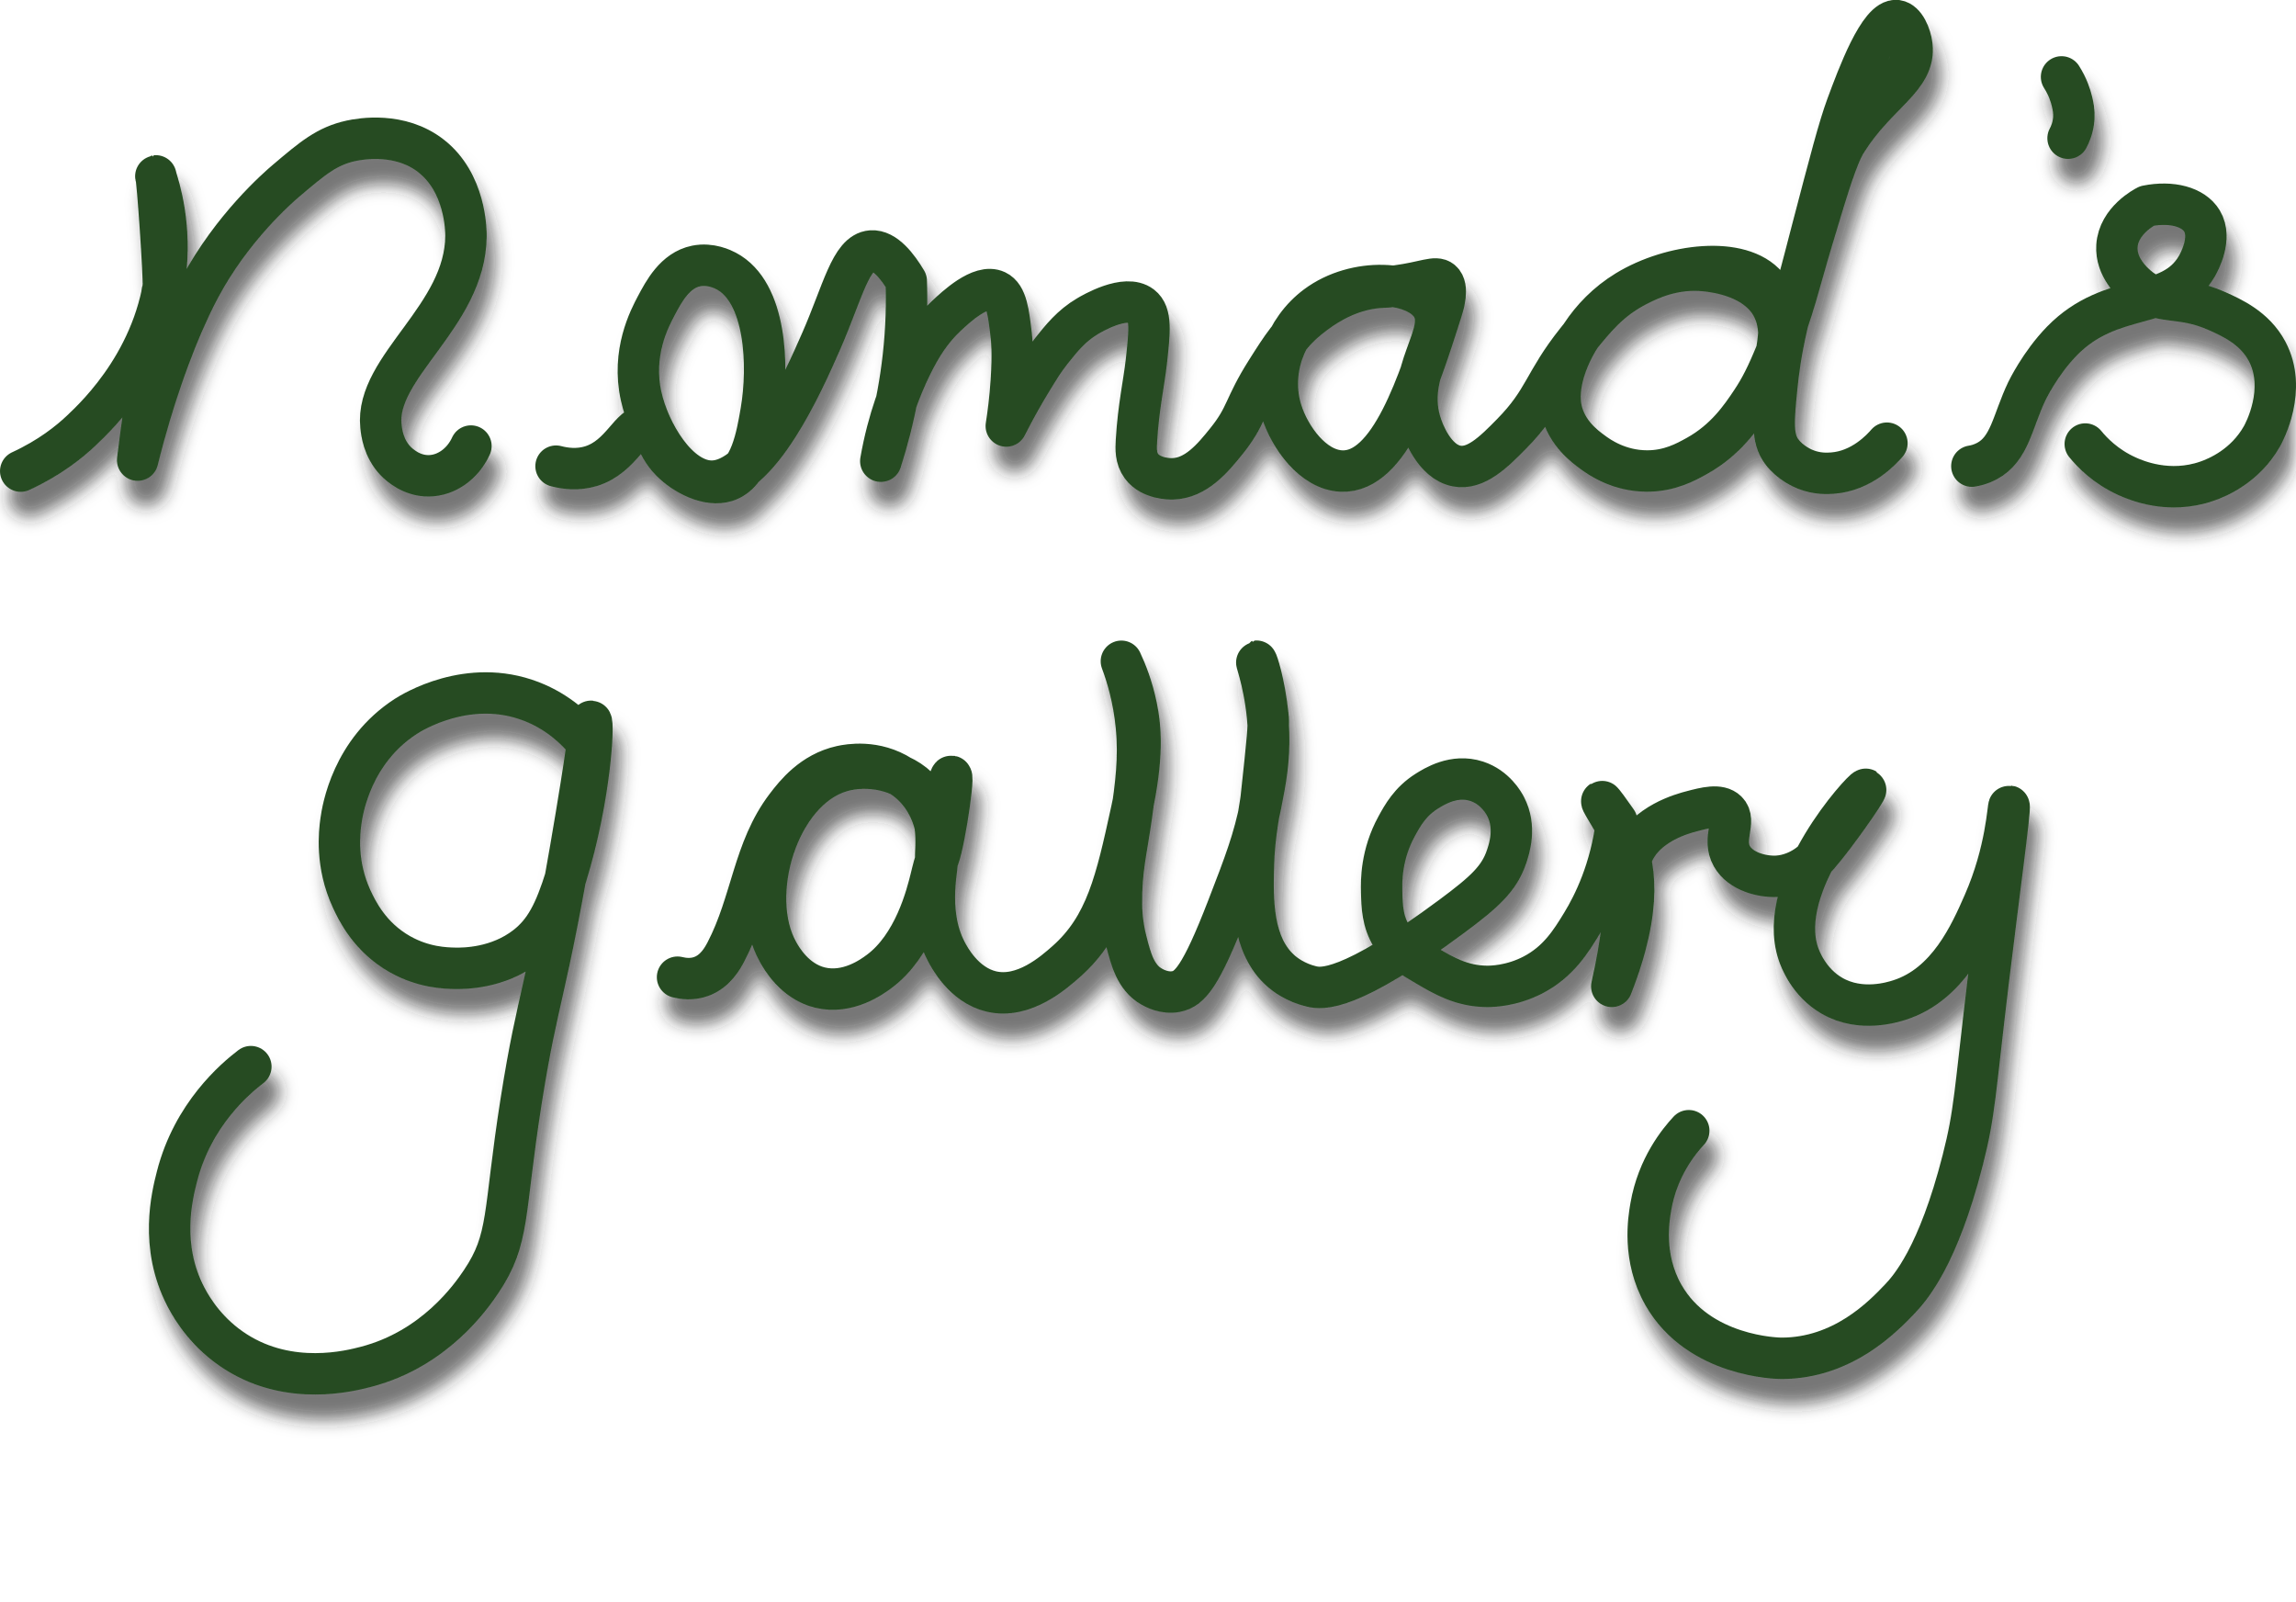
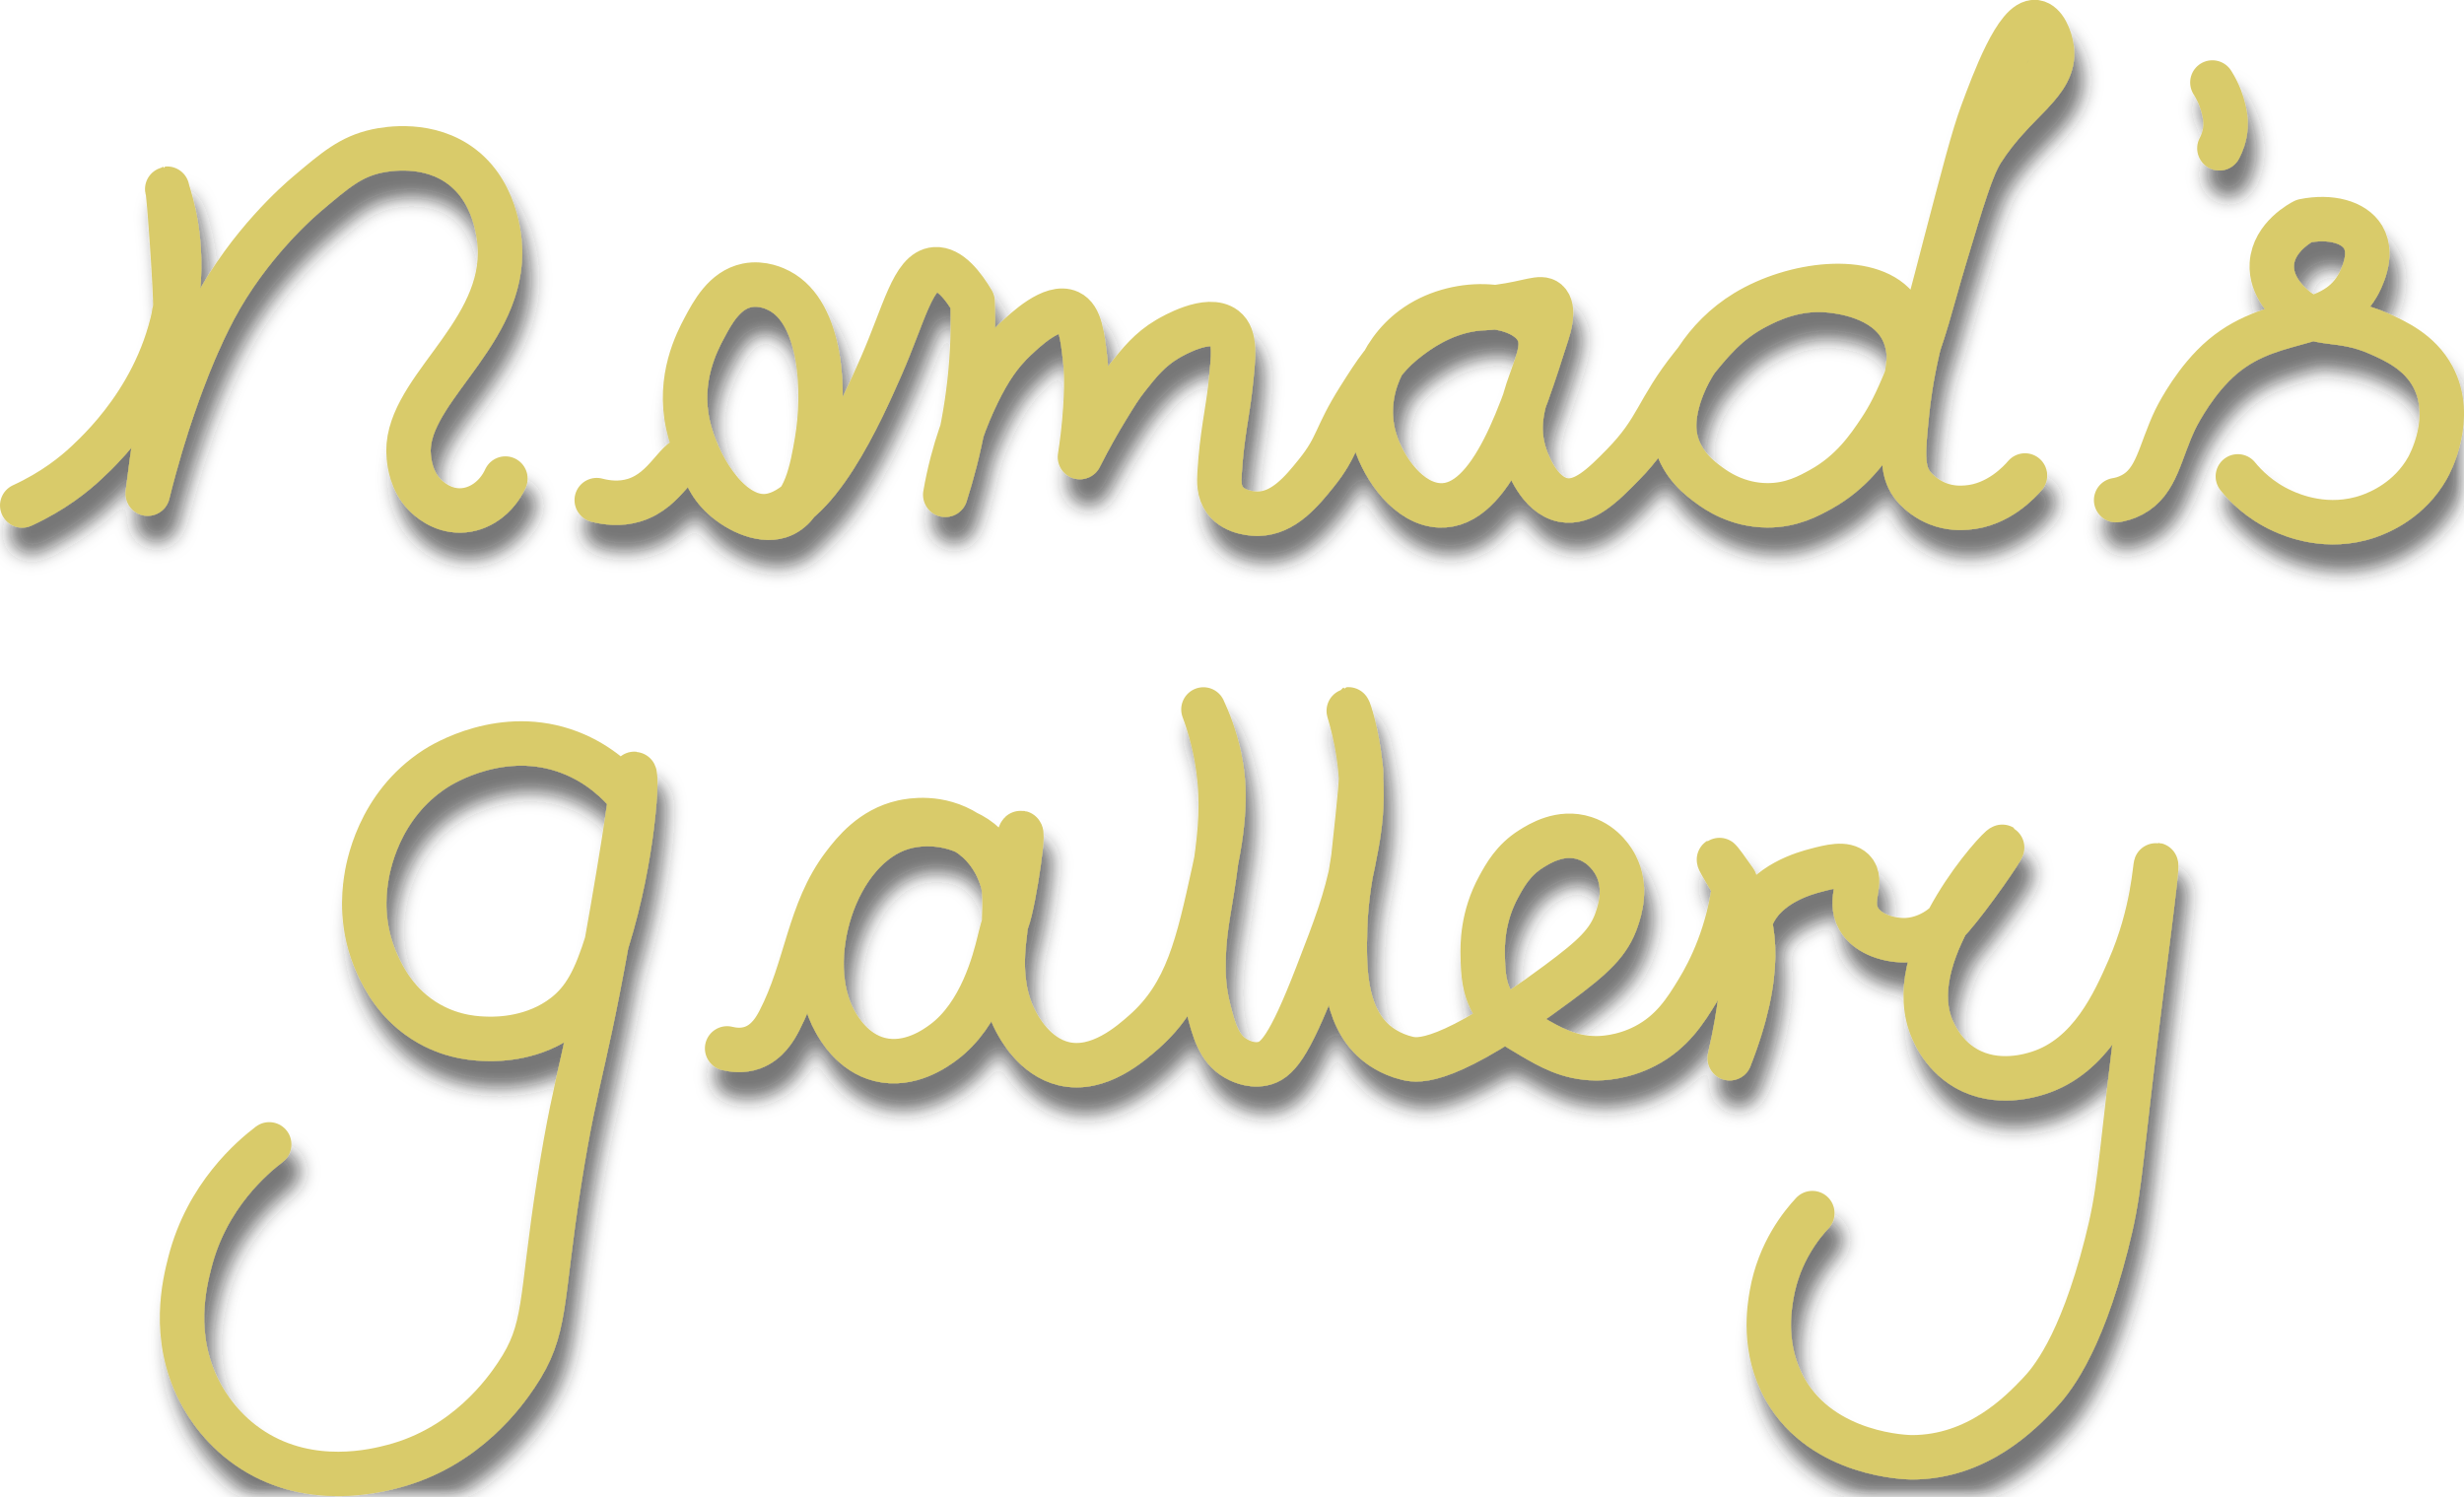
- <svg xmlns="http://www.w3.org/2000/svg" id="Layer_1" data-name="Layer 1" viewBox="0 0 544.82 380.00">
+ <svg xmlns="http://www.w3.org/2000/svg" id="Layer_1" data-name="Layer 1" viewBox="0 0 544.82 330.84">
  <defs>
    <style>
      .cls-1 {
        filter: url(#drop-shadow-1);
      }

      .cls-2 {
        fill: none;
-         stroke: #254c24;
+         stroke: #d9cb6a;
        stroke-linecap: round;
        stroke-linejoin: round;
        stroke-width: 9.82px;
      }
    </style>
    <filter id="drop-shadow-1" filterUnits="userSpaceOnUse">
      <feOffset dx="2" dy="6" />
      <feGaussianBlur result="blur" stdDeviation="2" />
      <feFlood flood-color="#222622" flood-opacity=".63" />
      <feComposite in2="blur" operator="in" />
      <feComposite in="SourceGraphic" />
    </filter>
  </defs>
  <g id="Fill" class="cls-1">
    <path id="STROKE_0d695eb1-ce77-4c68-98a9-8ff854f7b002" data-name="STROKE 0d695eb1-ce77-4c68-98a9-8ff854f7b002" class="cls-2" d="m4.91,111.77c6.95-3.2,11.53-6.95,14.25-9.5,4.01-3.77,19.15-18.12,20.38-40.75.64-11.74-2.77-19.76-2.57-19.8.34-.06,2,24.51,1.76,26.05,0,.01-.08.5-.19,1.18-.05.34-.12.74-.18,1.19-.2,1.28-.41,2.78-1.12,7.68-.43,2.96-.83,5.61-1.21,7.92-.38,2.32-.89,5.66-1.55,10.01-.66,4.36-1.26,8.83-1.82,13.41,1.93-7.8,3.96-14.32,5.69-19.34,2.56-7.45,4.62-12.14,5.26-13.6.68-1.54,2.07-4.66,3.79-7.89,7.63-14.34,18.62-23.88,20.44-25.42,6.39-5.42,9.72-8.24,15.43-9.5,2.35-.52,11.68-2.13,18.99,3.56,8.21,6.38,8.32,17.65,8.31,18.99-.1,19.12-21.64,31.07-20.18,45.11.14,1.38.55,5.27,3.51,8.32.82.84,3.7,3.55,7.88,3.49,4.16-.06,8.04-2.84,9.97-7.06" />
    <path id="STROKE_ec2950ec-8495-458f-960c-cf4b2e3ac775" data-name="STROKE ec2950ec-8495-458f-960c-cf4b2e3ac775" class="cls-2" d="m131.94,110.59c2.07.54,5.09.99,8.31,0,7.36-2.27,9.43-10.16,13.06-9.5,2.5.46,1.94,4.28,5.94,8.31,3.14,3.17,8.73,6.11,13.06,4.75,5.79-1.82,7.3-10.71,8.31-16.62,1.82-10.67,1.23-28.24-8.31-33.24-.74-.39-3.69-1.88-7.12-1.19-5.02,1.02-7.67,6.05-9.5,9.5-1.56,2.94-5.85,11.06-3.56,21.37,1.91,8.63,8.72,20.07,16.62,20.18,11.47.16,21.89-23.61,26.12-33.24,5.08-11.59,7-21,11.87-21.37,3.29-.25,6.3,3.76,8.31,7.12.09,2.68.1,5.45,0,8.31-.44,13.2-2.93,24.8-6.01,34.44h-.04c1.75-10.06,4.82-17.64,7.23-22.57,2.44-4.99,4.86-8.62,8.31-11.87,2.22-2.09,8.16-7.69,11.87-5.94,2.47,1.17,2.92,5.11,3.56,10.68.1.84.44,4.05,0,10.68-.29,4.38-.77,8.04-1.19,10.68,2.2-4.35,4.27-7.95,5.94-10.68,1.97-3.23,3.02-4.94,4.75-7.12,2.37-2.99,4.77-6.01,8.63-8.28,1.12-.66,9-5.28,12.74-2.4,2.42,1.87,1.96,6.02,1.19,13.06-.59,5.37-1.88,10.74-2.37,18.99-.11,1.87-.19,4.06,1.19,5.94,2.27,3.07,6.82,3.03,7.36,3.02,5.6-.12,9.58-4.93,12.82-8.96,4.89-6.07,4.07-8.04,9.5-16.62,3.58-5.66,5.95-9.42,10.68-13.06,2.18-1.68,7.47-5.66,14.65-6.64,2.03-.28,2.34-.06,5.53-.49,6.79-.91,9.25-2.41,10.68-1.19,1.74,1.49.46,5.68,0,7.12-5.48,17.2-12.27,38.46-23.74,37.99-6.81-.28-12.32-8.09-14.25-14.25-2.92-9.31.9-19.43,8.31-24.93,9.3-6.91,23.5-5.97,27.3,0,4.23,6.63-6.87,15.58-2.37,28.49.37,1.05,2.94,8.45,8.31,9.5,4.58.89,8.83-3.32,13.12-7.7,7.92-8.06,7.52-12.13,15.37-21.98,4.29-5.38,7.86-9.76,14.25-13.06,2.85-1.47,8.85-4.46,16.62-3.56,2.06.24,11.57,1.34,15.43,8.31,2.79,5.03,1.31,10.68,1.19,10.68-.16,0,2.39-9.84-2.37-15.43-6.14-7.2-22.61-5.27-33.24,1.19-9.44,5.74-14.15,14.98-15.43,21.37-.72,3.62-.28,6,0,7.12,1.34,5.38,5.47,8.41,7.44,9.85,1.44,1.06,6.07,4.36,12.75,4.39,5.39.03,9.22-2.09,11.87-3.56,6.8-3.77,10.46-9.15,13.06-13.06,1.91-2.88,3.54-5.94,5.94-11.87,4.11-10.19,5.24-15.88,8.31-26.12,4.04-13.47,6.06-20.21,8.31-23.74,7.26-11.4,16.32-14.83,15.43-22.56-.29-2.56-1.69-5.68-3.56-5.94-4.19-.58-9.32,13.29-11.87,20.18-1.87,5.04-4.01,13.25-8.31,29.68-1.26,4.82-1.85,7.18-3.34,12.76-1.75,6.51-1.99,7.19-2.59,9.8-1.46,6.34-2.08,11.32-2.37,14.25-.83,8.23-1.2,12.4,1.14,15.57,2.04,2.76,5.16,4.04,5.65,4.23,2.8,1.11,5.2.97,6.4.88,6.98-.5,11.71-5.69,12.92-7.1" />
    <path id="STROKE_c6da758e-edab-476f-8057-e5e3bfbbbd69" data-name="STROKE c6da758e-edab-476f-8057-e5e3bfbbbd69" class="cls-2" d="m489.18,18.24c1.49,2.35,2.16,4.46,2.48,5.84.25,1.07.53,2.31.43,3.95-.13,2.15-.85,3.81-1.36,4.76" />
    <path id="STROKE_320d7889-b8ca-477b-9b0b-ba15910b4d92" data-name="STROKE 320d7889-b8ca-477b-9b0b-ba15910b4d92" class="cls-2" d="m467.9,110.59c.82-.13,2.14-.43,3.56-1.19,5.49-2.92,6.05-9.4,9.5-16.62,0,0,3.12-6.55,8.31-11.87,11.8-12.12,25.84-6.96,32.05-17.81.51-.89,3.65-6.58,1.19-10.68-2.01-3.34-7.2-4.73-13.06-3.56-.45.22-6.74,3.47-7.12,9.5-.32,5.04,3.7,8.58,4.75,9.5,5.44,4.79,10,1.94,18.99,5.94,3.47,1.55,8.9,3.96,11.87,9.5,4.86,9.08-.73,19.38-1.19,20.18-3.97,7.05-10.51,9.8-13.06,10.68-9.07,3.14-16.86-.22-18.99-1.19-5.07-2.29-8.26-5.64-9.89-7.63" />
    <path id="STROKE_06194786-924b-480d-a01a-6c390722751b" data-name="STROKE 06194786-924b-480d-a01a-6c390722751b" class="cls-2" d="m139.06,175.88c-2.12-2.56-6.36-6.93-13.06-9.5-14.85-5.7-28.25,2.64-29.68,3.56-12.79,8.26-15.03,21.99-15.43,24.93-.35,2.58-1.27,10.13,2.56,18.41,1.27,2.74,4.3,9.07,11.47,13.11,5.54,3.12,10.7,3.29,13.05,3.33,2.17.04,10.15.02,16.85-5.18,4.43-3.44,6.83-8,9.5-16.62,5.83-18.85,6.63-36.73,5.94-36.8-.28-.03-.29,2.89-3.56,22.56-7.16,43.02-8.94,41.53-13.06,67.67-4.23,26.91-2.6,32.49-9.5,42.74-2.37,3.52-11.01,15.95-27.3,20.18-3.7.96-17.95,4.66-30.87-3.56-6.59-4.19-10.18-9.8-11.87-13.06-6.3-12.11-3.25-24.06-2.11-28.53,3.76-14.76,13.84-23.25,17.54-26.07" />
    <path id="STROKE_cc2e2b8c-2145-4fac-9738-a1275b2bc393" data-name="STROKE cc2e2b8c-2145-4fac-9738-a1275b2bc393" class="cls-2" d="m160.77,231.83c1.35.33,3.43.62,5.59-.16,3.36-1.2,5.08-4.29,5.94-5.94,6.1-11.76,6.47-24.22,14.25-34.43,2.17-2.85,6.2-7.98,13.06-9.5,1.72-.38,8.09-1.57,14.25,2.37,6.92,4.44,8.14,11.91,8.31,13.06,1.87-8.2,3.17-13.13,3.56-13.06.79.15-2.33,20.27-3.56,20.18-.78-.05,1.8-10.26-3.56-16.62-4.3-5.1-12.75-6.57-18.99-4.75-15.04,4.4-22.55,29.48-14.98,42.9.79,1.41,3.89,6.91,9.87,8.4,6.67,1.66,12.47-2.6,14.05-3.77,8.38-6.17,11.35-18.19,12.35-22.23.35-1.4,1.01-4.34,1.38-4.29.75.1-2.92,11.86,2.25,21.73.75,1.43,4.17,7.95,10.68,9.5,7.71,1.83,14.83-4.49,17.81-7.12,9.47-8.39,11.84-19.23,15.43-35.61,2.79-12.71,2.29-19.64,1.19-24.93-.95-4.57-2.4-8.21-3.56-10.68,1.27,3.4,2.92,8.73,3.56,15.43.74,7.67-.16,14.02-1.19,21.37-1.15,8.16-2.44,12.56-2.35,20.86.01,1.13.07,4.55,1.17,8.81,1.07,4.16,2.19,8.53,5.94,10.68.61.35,3.1,1.78,5.94,1.19,3.1-.65,5.74-3.35,12.08-19.73,4.17-10.77,6.29-16.32,7.92-24.53,1.14-5.71,2.09-10.67,1.85-17.36-.35-9.74-3.01-16.7-2.85-16.74.14-.03,1.89,5.17,2.69,12.79.04.42.07.71.08.77.12,1.78-.11,4.73-1.67,19.02-.21,1.96-1.66,8.6-1.84,15.81-.2,8.07-.47,19.09,6.68,25.22.64.55,3.17,2.63,7.12,3.56,2.39.56,8.79,1.53,33.24-16.62,7.8-5.79,11.32-8.98,13.06-14.25.63-1.9,2.29-6.93-.25-11.82-.43-.83-2.49-4.56-6.87-5.99-5.34-1.75-10.07,1.24-11.87,2.37-3.92,2.47-5.74,5.78-7.12,8.31-3.7,6.73-3.62,13.05-3.56,15.43.09,3.61.18,7.09,2.37,10.68,1.99,3.25,4.59,4.77,8.38,6.99,4.03,2.36,8.23,4.82,14.18,4.88,1.07.01,5.79-.02,10.98-2.71,5.97-3.1,8.94-7.84,11.64-12.28,2.72-4.47,6.8-12.58,8.24-24.18-1.58-2.25-3.42-4.84-3.56-4.75-.2.13,3.4,5.74,4.75,8.31,3.26,6.19,5.04,16.72-2.37,35.61,1.26-5.51,1.96-9.99,2.37-13.06.36-2.66.52-4.52,1.19-9.5.73-5.44,1.09-8.17,1.39-8.86,3.06-7.22,11.88-9.56,14.05-10.13,3.11-.82,6.55-1.73,8.31,0,2.35,2.31-1.18,6.49,1.19,10.68,2.05,3.64,7.19,4.93,10.68,4.75,3.01-.16,5.29-1.43,6.04-1.85,2.02-1.16,3.27-2.53,3.87-3.23,4.06-4.66,11.5-15.36,11.18-15.56-.49-.3-21.55,22.49-16,39,.37,1.11,2.41,6.79,8,10,6.83,3.92,14.37,1.52,16,1,11.52-3.67,16.8-15.72,20-23,5.46-12.45,5.72-23.04,6-23,.41.06-2.65,22.5-5,42-3.17,26.32-3.09,30.63-6,42-5.83,22.81-12.43,30.32-15,33-3.87,4.04-13.4,14-28,14-.81,0-19.6-.3-28-15-5.09-8.91-3.5-18.11-3-21,1.63-9.42,6.73-15.56,9-18" />
  </g>
</svg>
